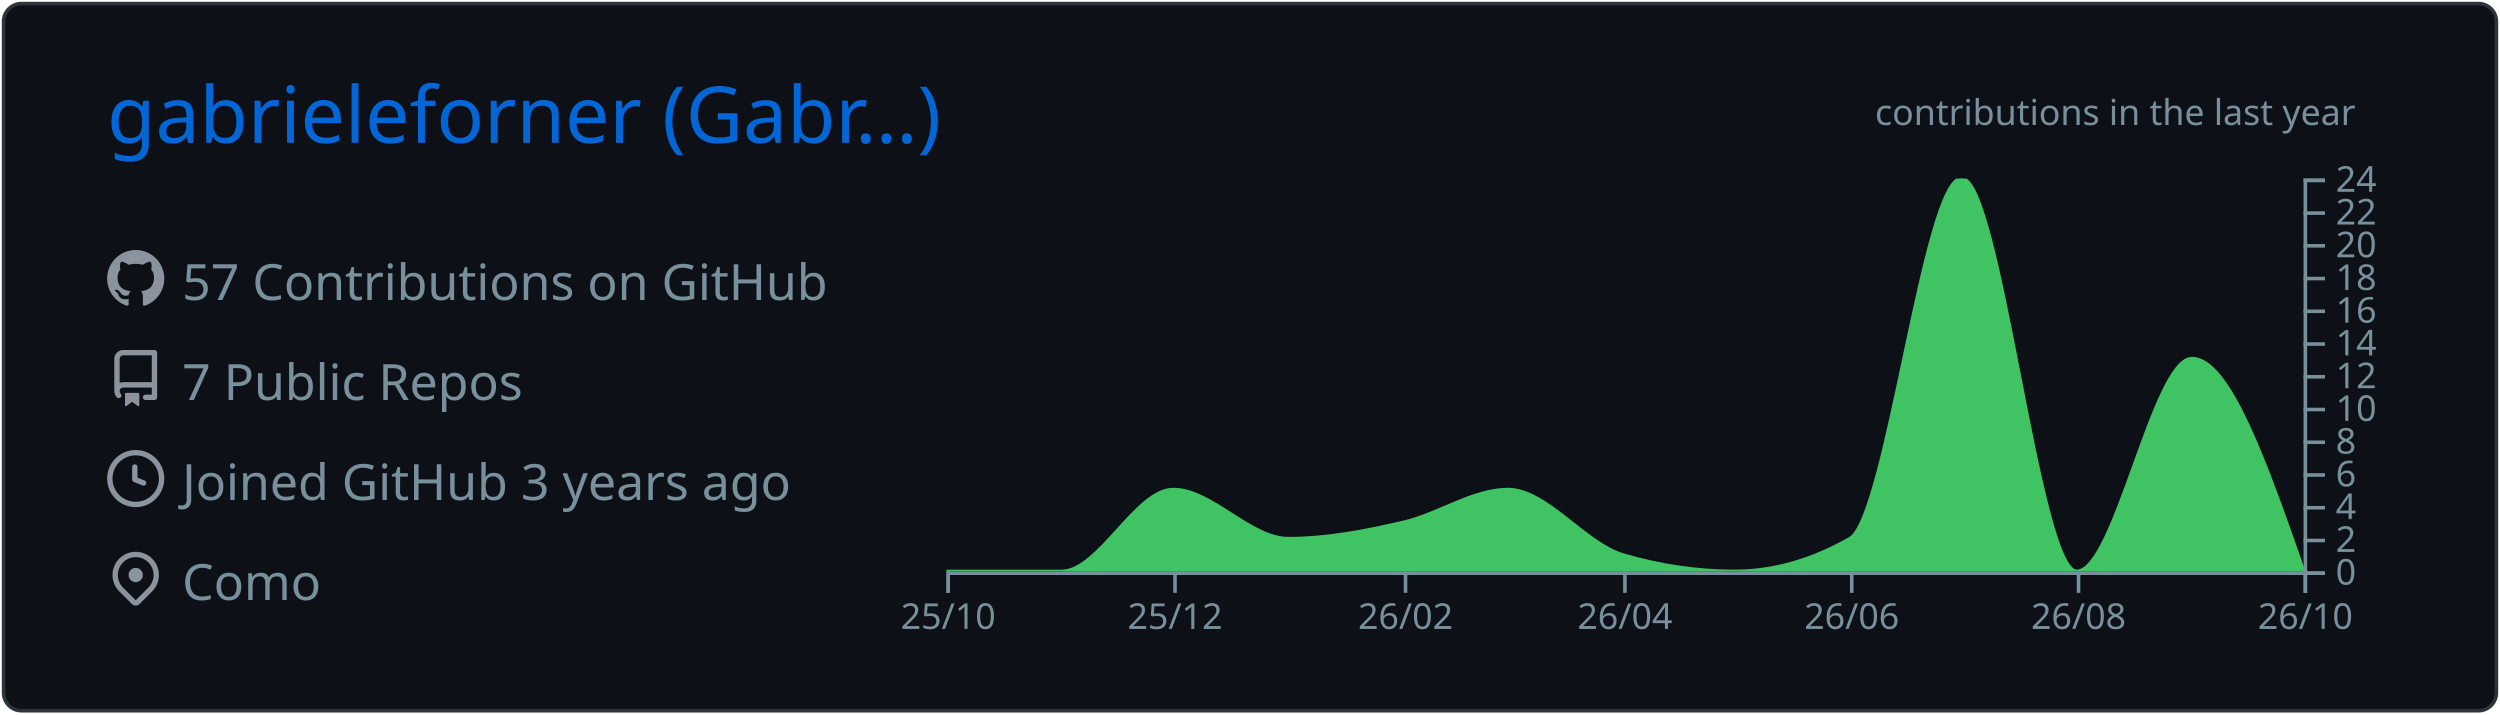
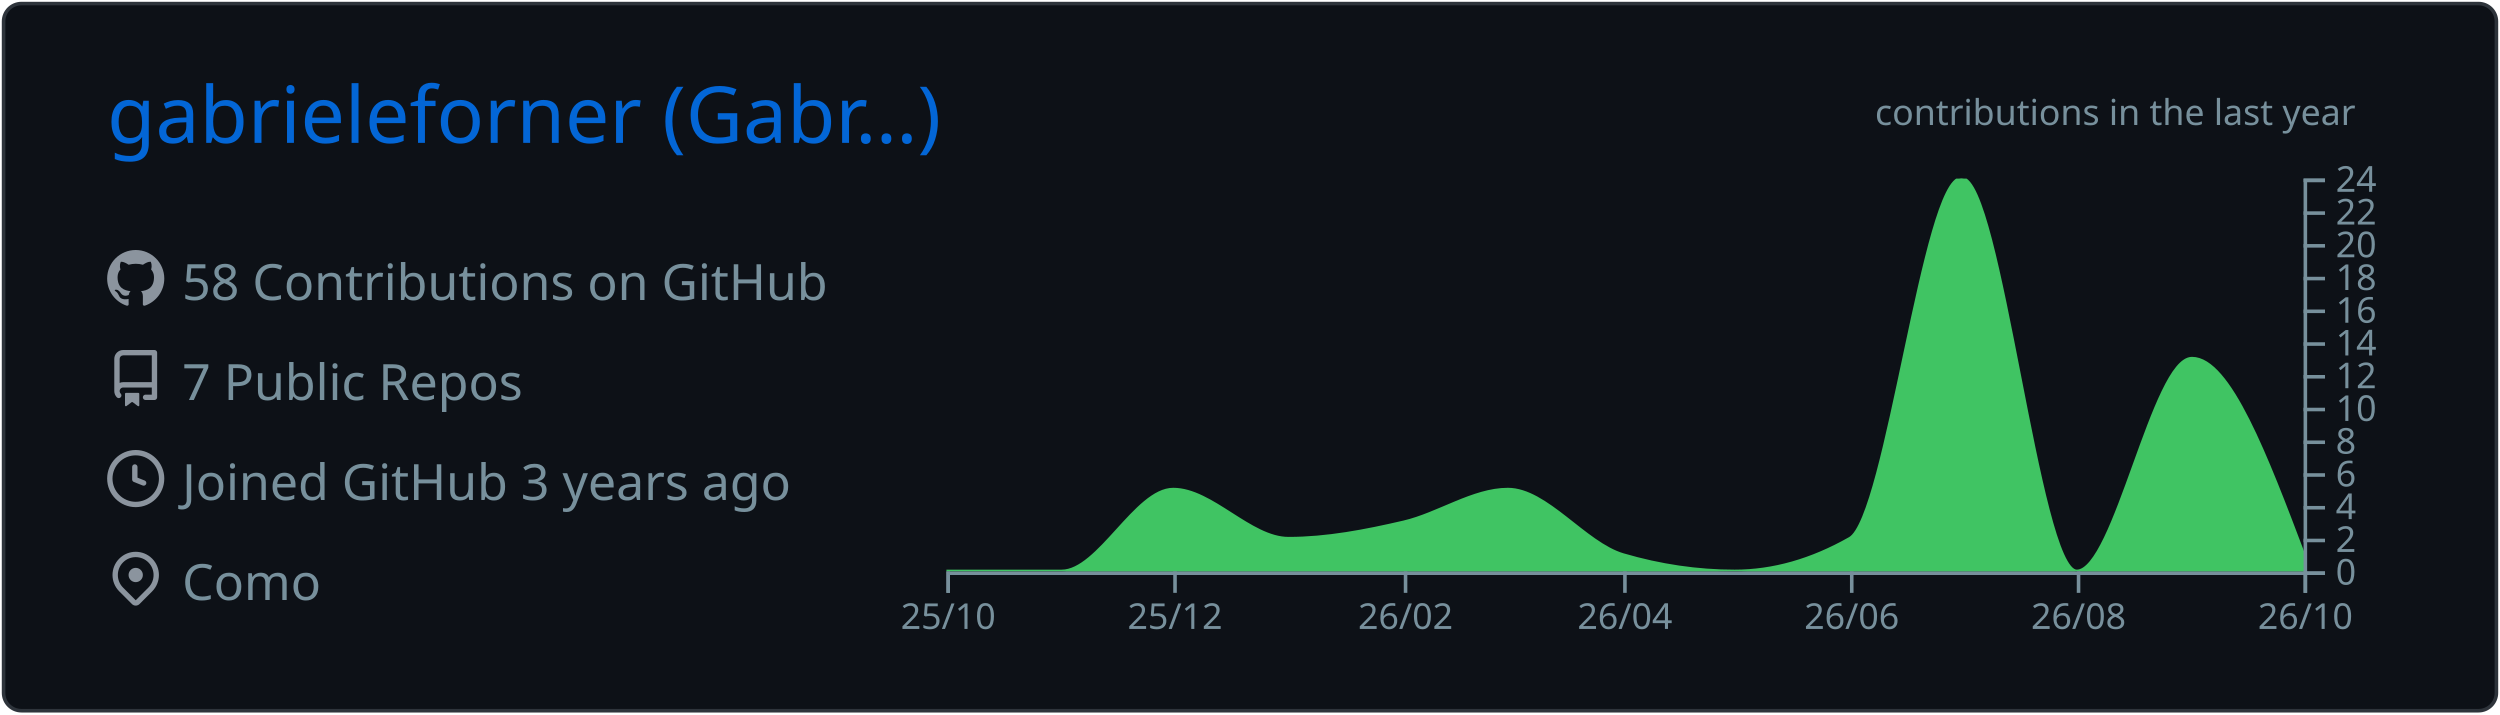
<svg xmlns="http://www.w3.org/2000/svg" width="700" height="200" viewBox="0 0 700 200">
  <style>* {
          font-family: 'Segoe UI', Ubuntu, "Helvetica Neue", Sans-Serif
        }</style>
  <g class="gpsc-root">
    <rect x="1" y="1" rx="5" ry="5" height="99%" width="99.714%" stroke="#2e343b" stroke-width="1" fill="#0d1117" stroke-opacity="1" />
    <text x="30" y="40" class="gpsc-item" style="--gpsc-i: 0; font-size: 22px; fill: #0366d6;">gabrieleforner (Gabr…)</text>
    <g transform="translate(0,40)">
      <g transform="translate(30,30)">
        <g class="gpsc-item" style="--gpsc-i: 0;">
          <g transform="translate(0,0)" width="14" height="14" fill="#8b949e">
            <path fill-rule="evenodd" d="M8 0C3.58 0 0 3.58 0 8c0 3.54 2.29 6.53 5.47 7.59.4.07.55-.17.55-.38 0-.19-.01-.82-.01-1.49-2.01.37-2.53-.49-2.69-.94-.09-.23-.48-.94-.82-1.13-.28-.15-.68-.52-.01-.53.63-.01 1.08.58 1.23.82.72 1.21 1.87.87 2.33.66.07-.52.28-.87.51-1.07-1.78-.2-3.64-.89-3.64-3.95 0-.87.31-1.59.82-2.15-.08-.2-.36-1.02.08-2.12 0 0 .67-.21 2.2.82.64-.18 1.32-.27 2-.27.68 0 1.36.09 2 .27 1.53-1.04 2.2-.82 2.2-.82.44 1.1.16 1.92.08 2.12.51.56.82 1.27.82 2.15 0 3.07-1.87 3.75-3.65 3.95.29.25.54.73.54 1.48 0 1.07-.01 1.93-.01 2.2 0 .21.15.46.55.38A8.013 8.013 0 0016 8c0-4.42-3.58-8-8-8z" />
          </g>
        </g>
        <g class="gpsc-item" style="--gpsc-i: 1;">
          <g transform="translate(0,28)" width="14" height="14" fill="#8b949e">
            <path fill-rule="evenodd" d="M2 2.5A2.5 2.5 0 014.5 0h8.75a.75.75 0 01.75.75v12.5a.75.75 0 01-.75.75h-2.5a.75.75 0 110-1.5h1.75v-2h-8a1 1 0 00-.714 1.7.75.75 0 01-1.072 1.05A2.495 2.495 0 012 11.5v-9zm10.5-1V9h-8c-.356 0-.694.074-1 .208V2.5a1 1 0 011-1h8zM5 12.25v3.25a.25.25 0 00.4.2l1.45-1.087a.25.25 0 01.3 0L8.6 15.7a.25.25 0 00.4-.2v-3.25a.25.25 0 00-.25-.25h-3.5a.25.25 0 00-.25.25z" />
          </g>
        </g>
        <g class="gpsc-item" style="--gpsc-i: 2;">
          <g transform="translate(0,56)" width="14" height="14" fill="#8b949e">
            <path fill-rule="evenodd" d="M1.5 8a6.5 6.5 0 1113 0 6.5 6.5 0 01-13 0zM8 0a8 8 0 100 16A8 8 0 008 0zm.5 4.75a.75.75 0 00-1.5 0v3.5a.75.75 0 00.471.696l2.5 1a.75.75 0 00.557-1.392L8.5 7.742V4.75z" />
          </g>
        </g>
        <g class="gpsc-item" style="--gpsc-i: 3;">
          <g transform="translate(0,84)" width="14" height="14" fill="#8b949e">
            <path fill-rule="evenodd" d="M11.536 3.464a5 5 0 010 7.072L8 14.07l-3.536-3.535a5 5 0 117.072-7.072v.001zm1.06 8.132a6.5 6.5 0 10-9.192 0l3.535 3.536a1.5 1.5 0 002.122 0l3.535-3.536zM8 9a2 2 0 100-4 2 2 0 000 4z" />
          </g>
        </g>
-         <text x="21" y="14" class="gpsc-item" style="--gpsc-i: 0; fill: #77909c; font-size: 14px;">57 Contributions on GitHub</text>
+         <text x="21" y="14" class="gpsc-item" style="--gpsc-i: 0; fill: #77909c; font-size: 14px;">58 Contributions on GitHub</text>
        <text x="21" y="42" class="gpsc-item" style="--gpsc-i: 1; fill: #77909c; font-size: 14px;">7 Public Repos</text>
        <text x="21" y="70" class="gpsc-item" style="--gpsc-i: 2; fill: #77909c; font-size: 14px;">Joined GitHub 3 years ago</text>
        <text x="21" y="98" class="gpsc-item" style="--gpsc-i: 3; fill: #77909c; font-size: 14px;">Como</text>
      </g>
      <g color="#40c463" transform="translate(295,10)">
        <clipPath id="gpsc-reveal-clip">
          <rect class="gpsc-reveal" x="-30" y="0" width="410" height="110" style="--gpsc-w: 410px; --gpsc-i: 4;" />
        </clipPath>
        <g clip-path="url(#gpsc-reveal-clip)" class="gpsc-chart" style="--gpsc-i: 4;">
-           <path transform="translate(-30,0)" stroke="#40c463" fill="#40c463" opacity="1" d="M0,110C10.758,110,21.516,110,32.274,110C42.685,110,53.096,87.083,63.507,87.083C74.265,87.083,85.023,100.833,95.781,100.833C106.539,100.833,117.297,98.753,128.055,96.25C137.772,93.99,147.489,87.083,157.205,87.083C167.963,87.083,178.721,102.259,189.479,105.417C199.89,108.472,210.301,110,220.712,110C231.47,110,242.228,106.944,252.986,100.833C263.397,94.919,273.808,0,284.219,0C294.977,0,305.735,110,316.493,110C327.251,110,338.009,50.417,348.767,50.417C359.178,50.417,369.589,80.208,380,110L380,110C369.589,110,359.178,110,348.767,110C338.009,110,327.251,110,316.493,110C305.735,110,294.977,110,284.219,110C273.808,110,263.397,110,252.986,110C242.228,110,231.47,110,220.712,110C210.301,110,199.89,110,189.479,110C178.721,110,167.963,110,157.205,110C147.489,110,137.772,110,128.055,110C117.297,110,106.539,110,95.781,110C85.023,110,74.265,110,63.507,110C53.096,110,42.685,110,32.274,110C21.516,110,10.758,110,0,110Z" />
+           <path transform="translate(-30,0)" stroke="#40c463" fill="#40c463" opacity="1" d="M0,110C10.758,110,21.516,110,32.274,110C42.685,110,53.096,87.083,63.507,87.083C74.265,87.083,85.023,100.833,95.781,100.833C106.539,100.833,117.297,98.753,128.055,96.25C137.772,93.99,147.489,87.083,157.205,87.083C167.963,87.083,178.721,102.259,189.479,105.417C199.89,108.472,210.301,110,220.712,110C231.47,110,242.228,106.944,252.986,100.833C263.397,94.919,273.808,0,284.219,0C294.977,0,305.735,110,316.493,110C327.251,110,338.009,50.417,348.767,50.417C359.178,50.417,369.589,77.917,380,105.417L380,110C369.589,110,359.178,110,348.767,110C338.009,110,327.251,110,316.493,110C305.735,110,294.977,110,284.219,110C273.808,110,263.397,110,252.986,110C242.228,110,231.47,110,220.712,110C210.301,110,199.89,110,189.479,110C178.721,110,167.963,110,157.205,110C147.489,110,137.772,110,128.055,110C117.297,110,106.539,110,95.781,110C85.023,110,74.265,110,63.507,110C53.096,110,42.685,110,32.274,110C21.516,110,10.758,110,0,110Z" />
        </g>
        <g color="#77909c" transform="translate(-30,110)" fill="none" font-size="10" font-family="sans-serif" text-anchor="middle">
          <path class="domain" stroke="currentColor" d="M0.5,6V0.5H380.5V6" />
          <g class="tick" opacity="1" transform="translate(0.5,0)">
            <line stroke="currentColor" y2="6" />
            <text fill="currentColor" y="9" dy="0.71em">25/10</text>
          </g>
          <g class="tick" opacity="1" transform="translate(64.00685,0)">
            <line stroke="currentColor" y2="6" />
            <text fill="currentColor" y="9" dy="0.71em">25/12</text>
          </g>
          <g class="tick" opacity="1" transform="translate(128.5548,0)">
            <line stroke="currentColor" y2="6" />
            <text fill="currentColor" y="9" dy="0.71em">26/02</text>
          </g>
          <g class="tick" opacity="1" transform="translate(189.9795,0)">
            <line stroke="currentColor" y2="6" />
            <text fill="currentColor" y="9" dy="0.71em">26/04</text>
          </g>
          <g class="tick" opacity="1" transform="translate(253.4863,0)">
            <line stroke="currentColor" y2="6" />
            <text fill="currentColor" y="9" dy="0.71em">26/06</text>
          </g>
          <g class="tick" opacity="1" transform="translate(316.9932,0)">
            <line stroke="currentColor" y2="6" />
            <text fill="currentColor" y="9" dy="0.71em">26/08</text>
          </g>
          <g class="tick" opacity="1" transform="translate(380.5,0)">
            <line stroke="currentColor" y2="6" />
            <text fill="currentColor" y="9" dy="0.71em">26/10</text>
          </g>
        </g>
        <g color="#77909c" transform="translate(350,0)" fill="none" font-size="10" font-family="sans-serif" text-anchor="start">
          <path class="domain" stroke="currentColor" d="M6,110.5H0.5V0.5H6" />
          <g class="tick" opacity="1" transform="translate(0,110.5)">
            <line stroke="currentColor" x2="6" />
            <text fill="currentColor" x="9" dy="0.32em">0</text>
          </g>
          <g class="tick" opacity="1" transform="translate(0,101.3333)">
            <line stroke="currentColor" x2="6" />
            <text fill="currentColor" x="9" dy="0.32em">2</text>
          </g>
          <g class="tick" opacity="1" transform="translate(0,92.16667)">
            <line stroke="currentColor" x2="6" />
            <text fill="currentColor" x="9" dy="0.32em">4</text>
          </g>
          <g class="tick" opacity="1" transform="translate(0,83)">
            <line stroke="currentColor" x2="6" />
            <text fill="currentColor" x="9" dy="0.32em">6</text>
          </g>
          <g class="tick" opacity="1" transform="translate(0,73.83333)">
            <line stroke="currentColor" x2="6" />
            <text fill="currentColor" x="9" dy="0.32em">8</text>
          </g>
          <g class="tick" opacity="1" transform="translate(0,64.66667)">
            <line stroke="currentColor" x2="6" />
            <text fill="currentColor" x="9" dy="0.32em">10</text>
          </g>
          <g class="tick" opacity="1" transform="translate(0,55.5)">
            <line stroke="currentColor" x2="6" />
            <text fill="currentColor" x="9" dy="0.32em">12</text>
          </g>
          <g class="tick" opacity="1" transform="translate(0,46.33333)">
            <line stroke="currentColor" x2="6" />
            <text fill="currentColor" x="9" dy="0.32em">14</text>
          </g>
          <g class="tick" opacity="1" transform="translate(0,37.16667)">
            <line stroke="currentColor" x2="6" />
            <text fill="currentColor" x="9" dy="0.32em">16</text>
          </g>
          <g class="tick" opacity="1" transform="translate(0,28)">
            <line stroke="currentColor" x2="6" />
            <text fill="currentColor" x="9" dy="0.32em">18</text>
          </g>
          <g class="tick" opacity="1" transform="translate(0,18.83333)">
            <line stroke="currentColor" x2="6" />
            <text fill="currentColor" x="9" dy="0.32em">20</text>
          </g>
          <g class="tick" opacity="1" transform="translate(0,9.666667)">
            <line stroke="currentColor" x2="6" />
            <text fill="currentColor" x="9" dy="0.32em">22</text>
          </g>
          <g class="tick" opacity="1" transform="translate(0,0.5)">
            <line stroke="currentColor" x2="6" />
            <text fill="currentColor" x="9" dy="0.32em">24</text>
          </g>
        </g>
        <g>
          <text y="-15" x="230" style="fill: #77909c; font-size: 10px;">contributions in the last year</text>
        </g>
      </g>
    </g>
  </g>
</svg>
